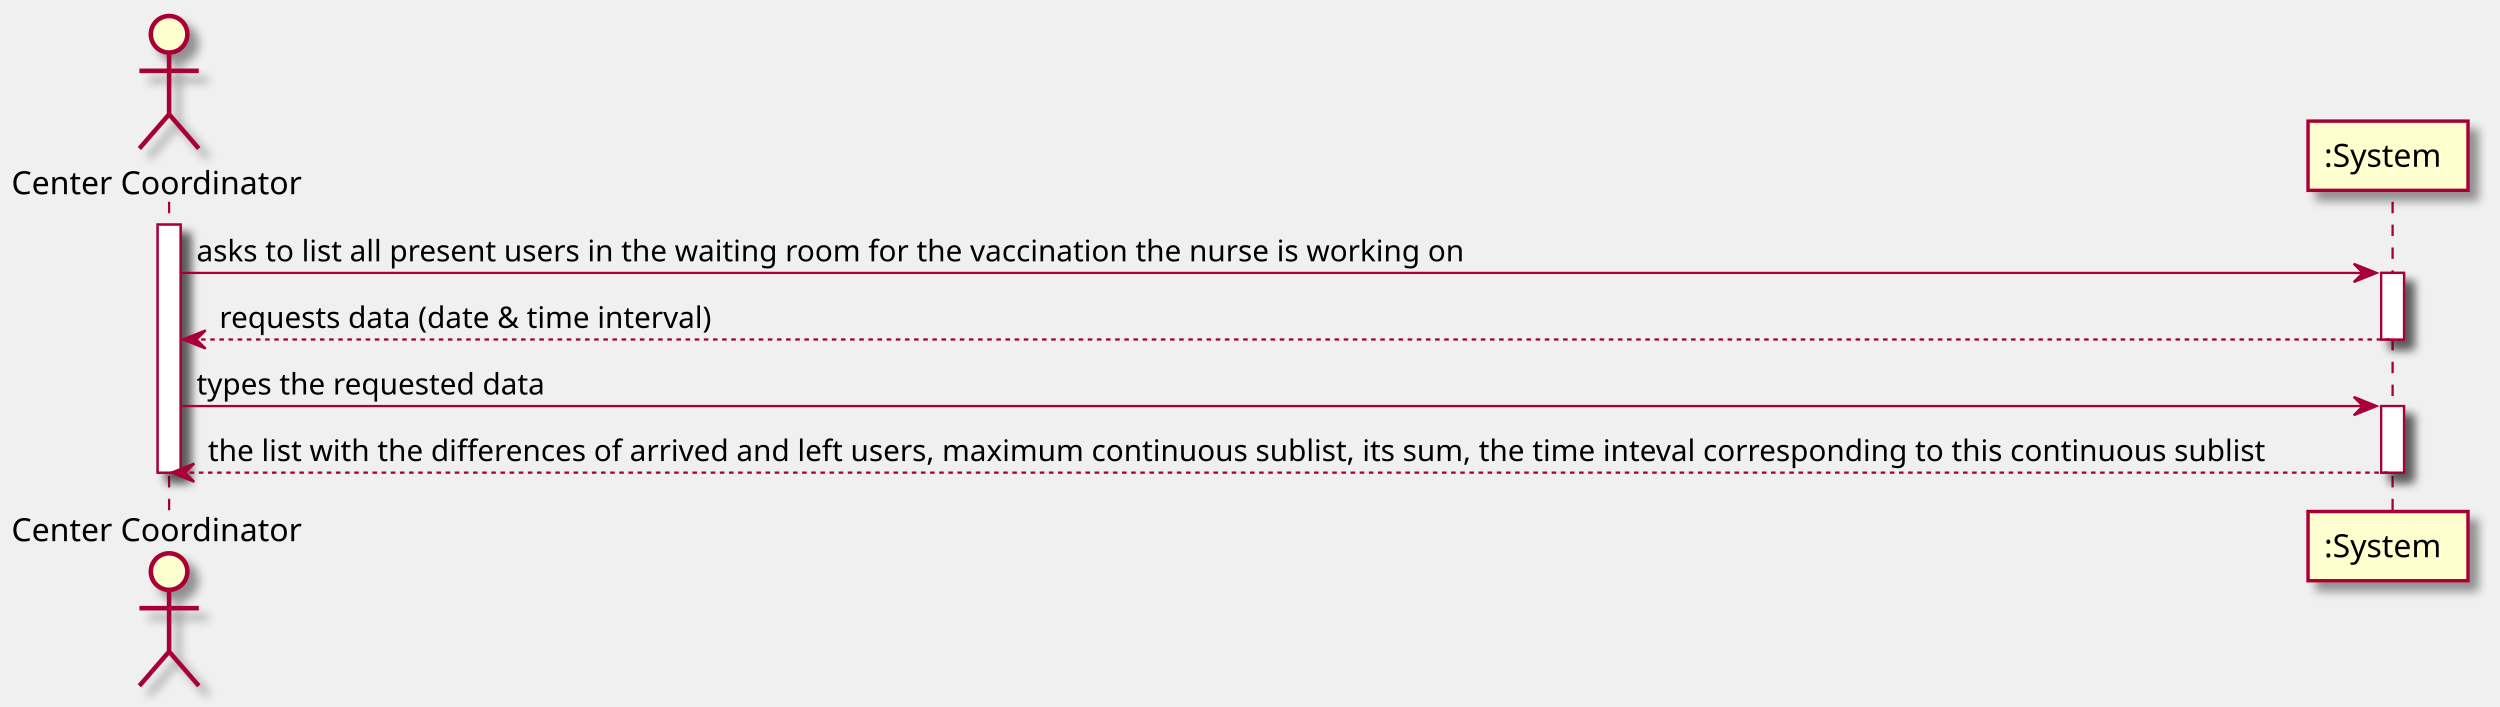
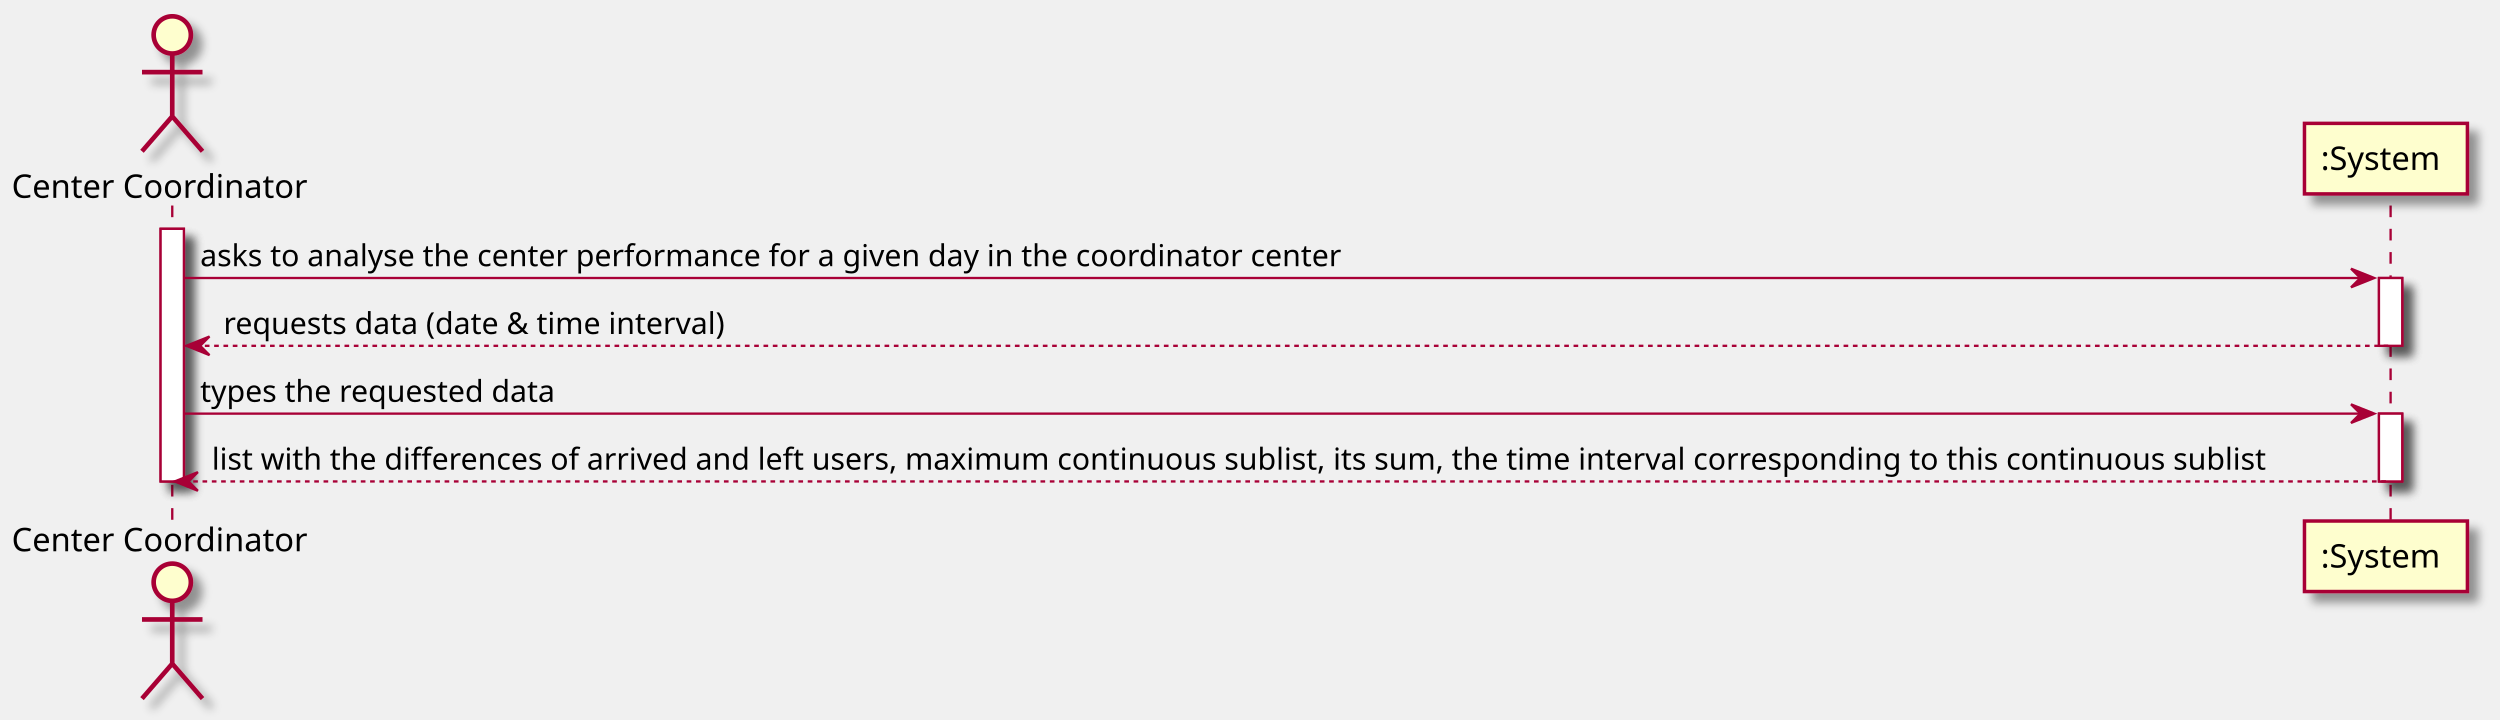
- <svg xmlns="http://www.w3.org/2000/svg" contentScriptType="application/ecmascript" contentStyleType="text/css" height="309px" preserveAspectRatio="none" style="width:1094px;height:309px;background:#FFFFFF;" version="1.1" viewBox="0 0 1094 309" width="1094px" zoomAndPan="magnify">
+ <svg xmlns="http://www.w3.org/2000/svg" contentScriptType="application/ecmascript" contentStyleType="text/css" height="309px" preserveAspectRatio="none" style="width:1074px;height:309px;background:#FFFFFF;" version="1.1" viewBox="0 0 1074 309" width="1074px" zoomAndPan="magnify">
  <defs>
-     <filter height="300%" id="f37x3kvy9po61" width="300%" x="-1" y="-1">
+     <filter height="300%" id="f1i42rz86mtn0a" width="300%" x="-1" y="-1">
      <feGaussianBlur result="blurOut" stdDeviation="2.0" />
      <feColorMatrix in="blurOut" result="blurOut2" type="matrix" values="0 0 0 0 0 0 0 0 0 0 0 0 0 0 0 0 0 0 .4 0" />
      <feOffset dx="4.0" dy="4.0" in="blurOut2" result="blurOut3" />
      <feBlend in="SourceGraphic" in2="blurOut3" mode="normal" />
    </filter>
  </defs>
  <g>
-     <rect fill="#FFFFFF" filter="url(#f37x3kvy9po61)" height="108.531" style="stroke:#A80036;stroke-width:1.0;" width="10" x="69" y="98.297" />
-     <rect fill="#FFFFFF" filter="url(#f37x3kvy9po61)" height="29.133" style="stroke:#A80036;stroke-width:1.0;" width="10" x="1042" y="119.43" />
-     <rect fill="#FFFFFF" filter="url(#f37x3kvy9po61)" height="29.133" style="stroke:#A80036;stroke-width:1.0;" width="10" x="1042" y="177.695" />
+     <rect fill="#FFFFFF" filter="url(#f1i42rz86mtn0a)" height="108.531" style="stroke:#A80036;stroke-width:1.0;" width="10" x="69" y="98.297" />
+     <rect fill="#FFFFFF" filter="url(#f1i42rz86mtn0a)" height="29.133" style="stroke:#A80036;stroke-width:1.0;" width="10" x="1022" y="119.43" />
+     <rect fill="#FFFFFF" filter="url(#f1i42rz86mtn0a)" height="29.133" style="stroke:#A80036;stroke-width:1.0;" width="10" x="1022" y="177.695" />
    <line style="stroke:#A80036;stroke-width:1.0;stroke-dasharray:5.0,5.0;" x1="74" x2="74" y1="88.297" y2="224.828" />
-     <line style="stroke:#A80036;stroke-width:1.0;stroke-dasharray:5.0,5.0;" x1="1047" x2="1047" y1="88.297" y2="224.828" />
+     <line style="stroke:#A80036;stroke-width:1.0;stroke-dasharray:5.0,5.0;" x1="1027" x2="1027" y1="88.297" y2="224.828" />
    <text fill="#000000" font-family="sans-serif" font-size="14" lengthAdjust="spacing" textLength="132" x="5" y="84.995">Center Coordinator</text>
-     <ellipse cx="74" cy="15" fill="#FEFECE" filter="url(#f37x3kvy9po61)" rx="8" ry="8" style="stroke:#A80036;stroke-width:2.0;" />
-     <path d="M74,23 L74,50 M61,31 L87,31 M74,50 L61,65 M74,50 L87,65 " fill="none" filter="url(#f37x3kvy9po61)" style="stroke:#A80036;stroke-width:2.0;" />
+     <ellipse cx="74" cy="15" fill="#FEFECE" filter="url(#f1i42rz86mtn0a)" rx="8" ry="8" style="stroke:#A80036;stroke-width:2.0;" />
+     <path d="M74,23 L74,50 M61,31 L87,31 M74,50 L61,65 M74,50 L87,65 " fill="none" filter="url(#f1i42rz86mtn0a)" style="stroke:#A80036;stroke-width:2.0;" />
    <text fill="#000000" font-family="sans-serif" font-size="14" lengthAdjust="spacing" textLength="132" x="5" y="236.823">Center Coordinator</text>
-     <ellipse cx="74" cy="250.125" fill="#FEFECE" filter="url(#f37x3kvy9po61)" rx="8" ry="8" style="stroke:#A80036;stroke-width:2.0;" />
-     <path d="M74,258.125 L74,285.125 M61,266.125 L87,266.125 M74,285.125 L61,300.125 M74,285.125 L87,300.125 " fill="none" filter="url(#f37x3kvy9po61)" style="stroke:#A80036;stroke-width:2.0;" />
-     <rect fill="#FEFECE" filter="url(#f37x3kvy9po61)" height="30.297" style="stroke:#A80036;stroke-width:1.5;" width="70" x="1010" y="53" />
-     <text fill="#000000" font-family="sans-serif" font-size="14" lengthAdjust="spacing" textLength="56" x="1017" y="72.995">:System</text>
-     <rect fill="#FEFECE" filter="url(#f37x3kvy9po61)" height="30.297" style="stroke:#A80036;stroke-width:1.5;" width="70" x="1010" y="223.828" />
-     <text fill="#000000" font-family="sans-serif" font-size="14" lengthAdjust="spacing" textLength="56" x="1017" y="243.823">:System</text>
-     <rect fill="#FFFFFF" filter="url(#f37x3kvy9po61)" height="108.531" style="stroke:#A80036;stroke-width:1.0;" width="10" x="69" y="98.297" />
-     <rect fill="#FFFFFF" filter="url(#f37x3kvy9po61)" height="29.133" style="stroke:#A80036;stroke-width:1.0;" width="10" x="1042" y="119.43" />
-     <rect fill="#FFFFFF" filter="url(#f37x3kvy9po61)" height="29.133" style="stroke:#A80036;stroke-width:1.0;" width="10" x="1042" y="177.695" />
-     <polygon fill="#A80036" points="1030,115.43,1040,119.43,1030,123.43,1034,119.43" style="stroke:#A80036;stroke-width:1.0;" />
-     <line style="stroke:#A80036;stroke-width:1.0;" x1="79" x2="1036" y1="119.43" y2="119.43" />
-     <text fill="#000000" font-family="sans-serif" font-size="13" lengthAdjust="spacing" textLength="577" x="86" y="114.364">asks to list all present users in the waiting room for the vaccination the nurse is working on</text>
+     <ellipse cx="74" cy="250.125" fill="#FEFECE" filter="url(#f1i42rz86mtn0a)" rx="8" ry="8" style="stroke:#A80036;stroke-width:2.0;" />
+     <path d="M74,258.125 L74,285.125 M61,266.125 L87,266.125 M74,285.125 L61,300.125 M74,285.125 L87,300.125 " fill="none" filter="url(#f1i42rz86mtn0a)" style="stroke:#A80036;stroke-width:2.0;" />
+     <rect fill="#FEFECE" filter="url(#f1i42rz86mtn0a)" height="30.297" style="stroke:#A80036;stroke-width:1.5;" width="70" x="990" y="53" />
+     <text fill="#000000" font-family="sans-serif" font-size="14" lengthAdjust="spacing" textLength="56" x="997" y="72.995">:System</text>
+     <rect fill="#FEFECE" filter="url(#f1i42rz86mtn0a)" height="30.297" style="stroke:#A80036;stroke-width:1.5;" width="70" x="990" y="223.828" />
+     <text fill="#000000" font-family="sans-serif" font-size="14" lengthAdjust="spacing" textLength="56" x="997" y="243.823">:System</text>
+     <rect fill="#FFFFFF" filter="url(#f1i42rz86mtn0a)" height="108.531" style="stroke:#A80036;stroke-width:1.0;" width="10" x="69" y="98.297" />
+     <rect fill="#FFFFFF" filter="url(#f1i42rz86mtn0a)" height="29.133" style="stroke:#A80036;stroke-width:1.0;" width="10" x="1022" y="119.43" />
+     <rect fill="#FFFFFF" filter="url(#f1i42rz86mtn0a)" height="29.133" style="stroke:#A80036;stroke-width:1.0;" width="10" x="1022" y="177.695" />
+     <polygon fill="#A80036" points="1010,115.43,1020,119.43,1010,123.43,1014,119.43" style="stroke:#A80036;stroke-width:1.0;" />
+     <line style="stroke:#A80036;stroke-width:1.0;" x1="79" x2="1016" y1="119.43" y2="119.43" />
+     <text fill="#000000" font-family="sans-serif" font-size="13" lengthAdjust="spacing" textLength="515" x="86" y="114.364">asks to analyse the center performance for a given day in the coordinator center</text>
    <polygon fill="#A80036" points="90,144.562,80,148.562,90,152.562,86,148.562" style="stroke:#A80036;stroke-width:1.0;" />
-     <line style="stroke:#A80036;stroke-width:1.0;stroke-dasharray:2.0,2.0;" x1="84" x2="1046" y1="148.562" y2="148.562" />
+     <line style="stroke:#A80036;stroke-width:1.0;stroke-dasharray:2.0,2.0;" x1="84" x2="1026" y1="148.562" y2="148.562" />
    <text fill="#000000" font-family="sans-serif" font-size="13" lengthAdjust="spacing" textLength="231" x="96" y="143.497">requests data (date &amp; time interval)</text>
-     <polygon fill="#A80036" points="1030,173.695,1040,177.695,1030,181.695,1034,177.695" style="stroke:#A80036;stroke-width:1.0;" />
-     <line style="stroke:#A80036;stroke-width:1.0;" x1="79" x2="1036" y1="177.695" y2="177.695" />
+     <polygon fill="#A80036" points="1010,173.695,1020,177.695,1010,181.695,1014,177.695" style="stroke:#A80036;stroke-width:1.0;" />
+     <line style="stroke:#A80036;stroke-width:1.0;" x1="79" x2="1016" y1="177.695" y2="177.695" />
    <text fill="#000000" font-family="sans-serif" font-size="13" lengthAdjust="spacing" textLength="162" x="86" y="172.629">types the requested data</text>
    <polygon fill="#A80036" points="85,202.828,75,206.828,85,210.828,81,206.828" style="stroke:#A80036;stroke-width:1.0;" />
-     <line style="stroke:#A80036;stroke-width:1.0;stroke-dasharray:2.0,2.0;" x1="79" x2="1046" y1="206.828" y2="206.828" />
-     <text fill="#000000" font-family="sans-serif" font-size="13" lengthAdjust="spacing" textLength="939" x="91" y="201.762">the list with the differences of arrived and left users, maximum continuous sublist, its sum, the time inteval corresponding to this continuous sublist</text>
+     <line style="stroke:#A80036;stroke-width:1.0;stroke-dasharray:2.0,2.0;" x1="79" x2="1026" y1="206.828" y2="206.828" />
+     <text fill="#000000" font-family="sans-serif" font-size="13" lengthAdjust="spacing" textLength="919" x="91" y="201.762">list with the differences of arrived and left users, maximum continuous sublist, its sum, the time interval corresponding to this continuous sublist</text>
  </g>
</svg>
